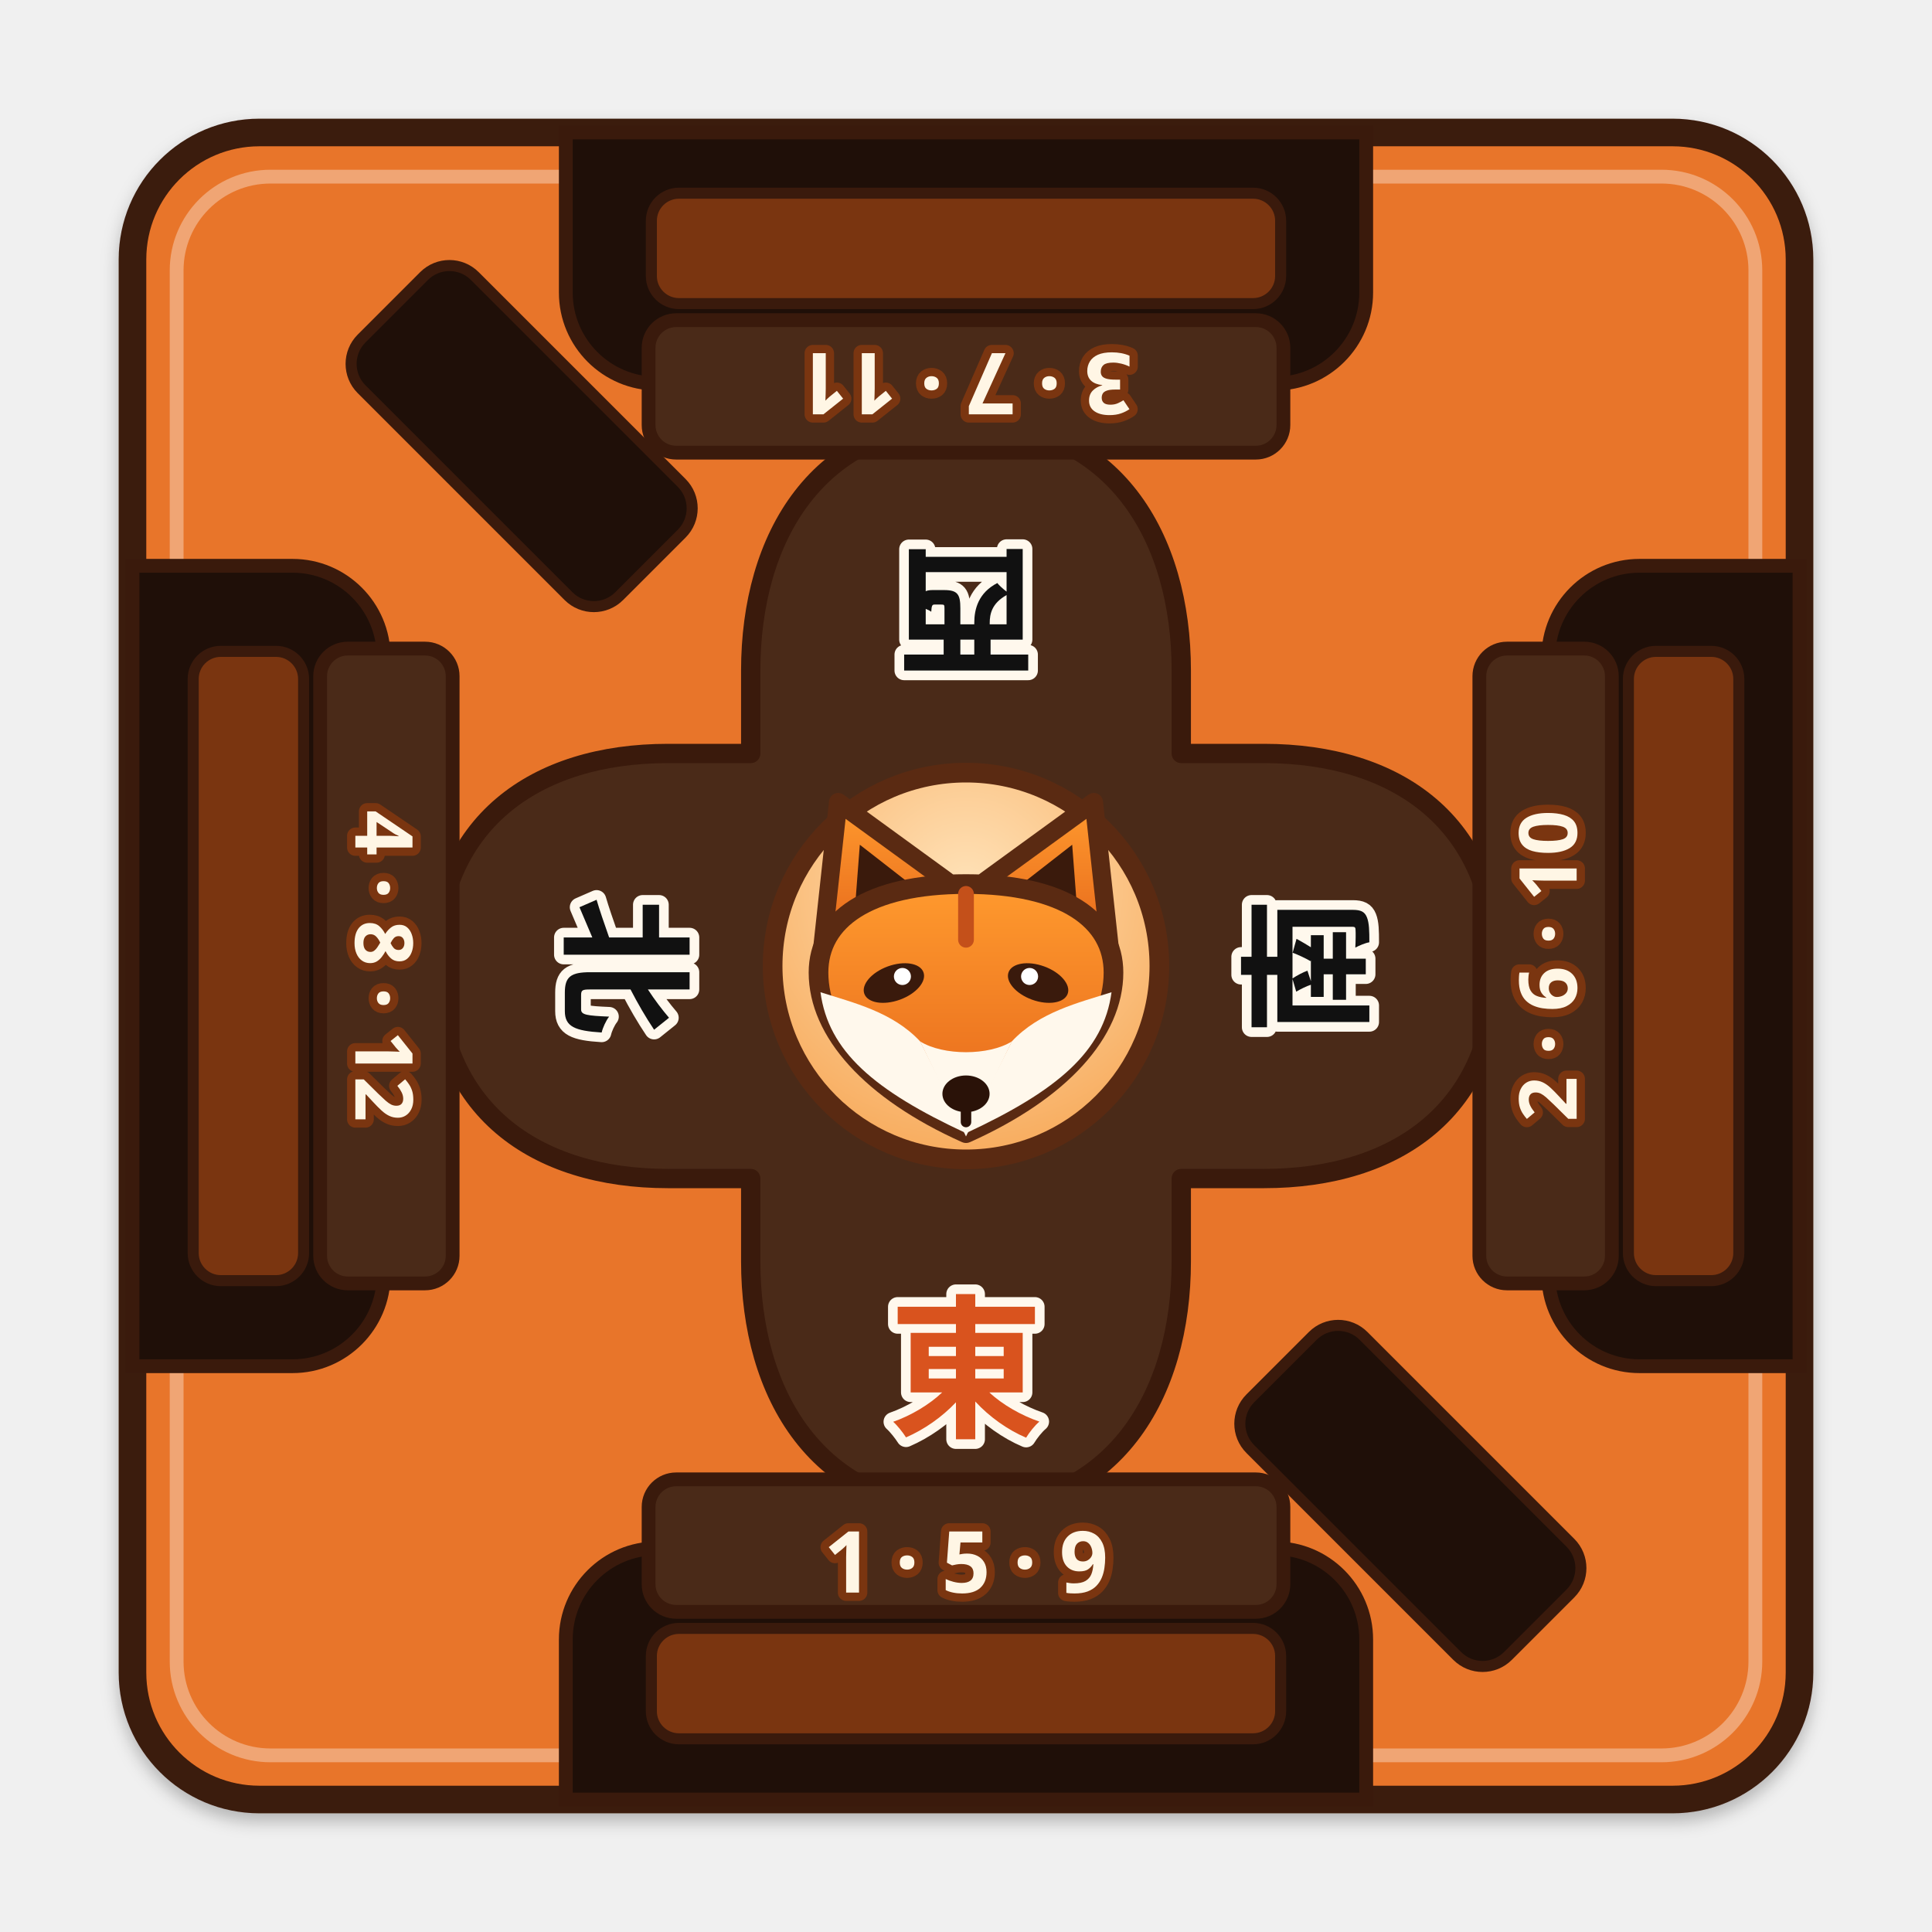
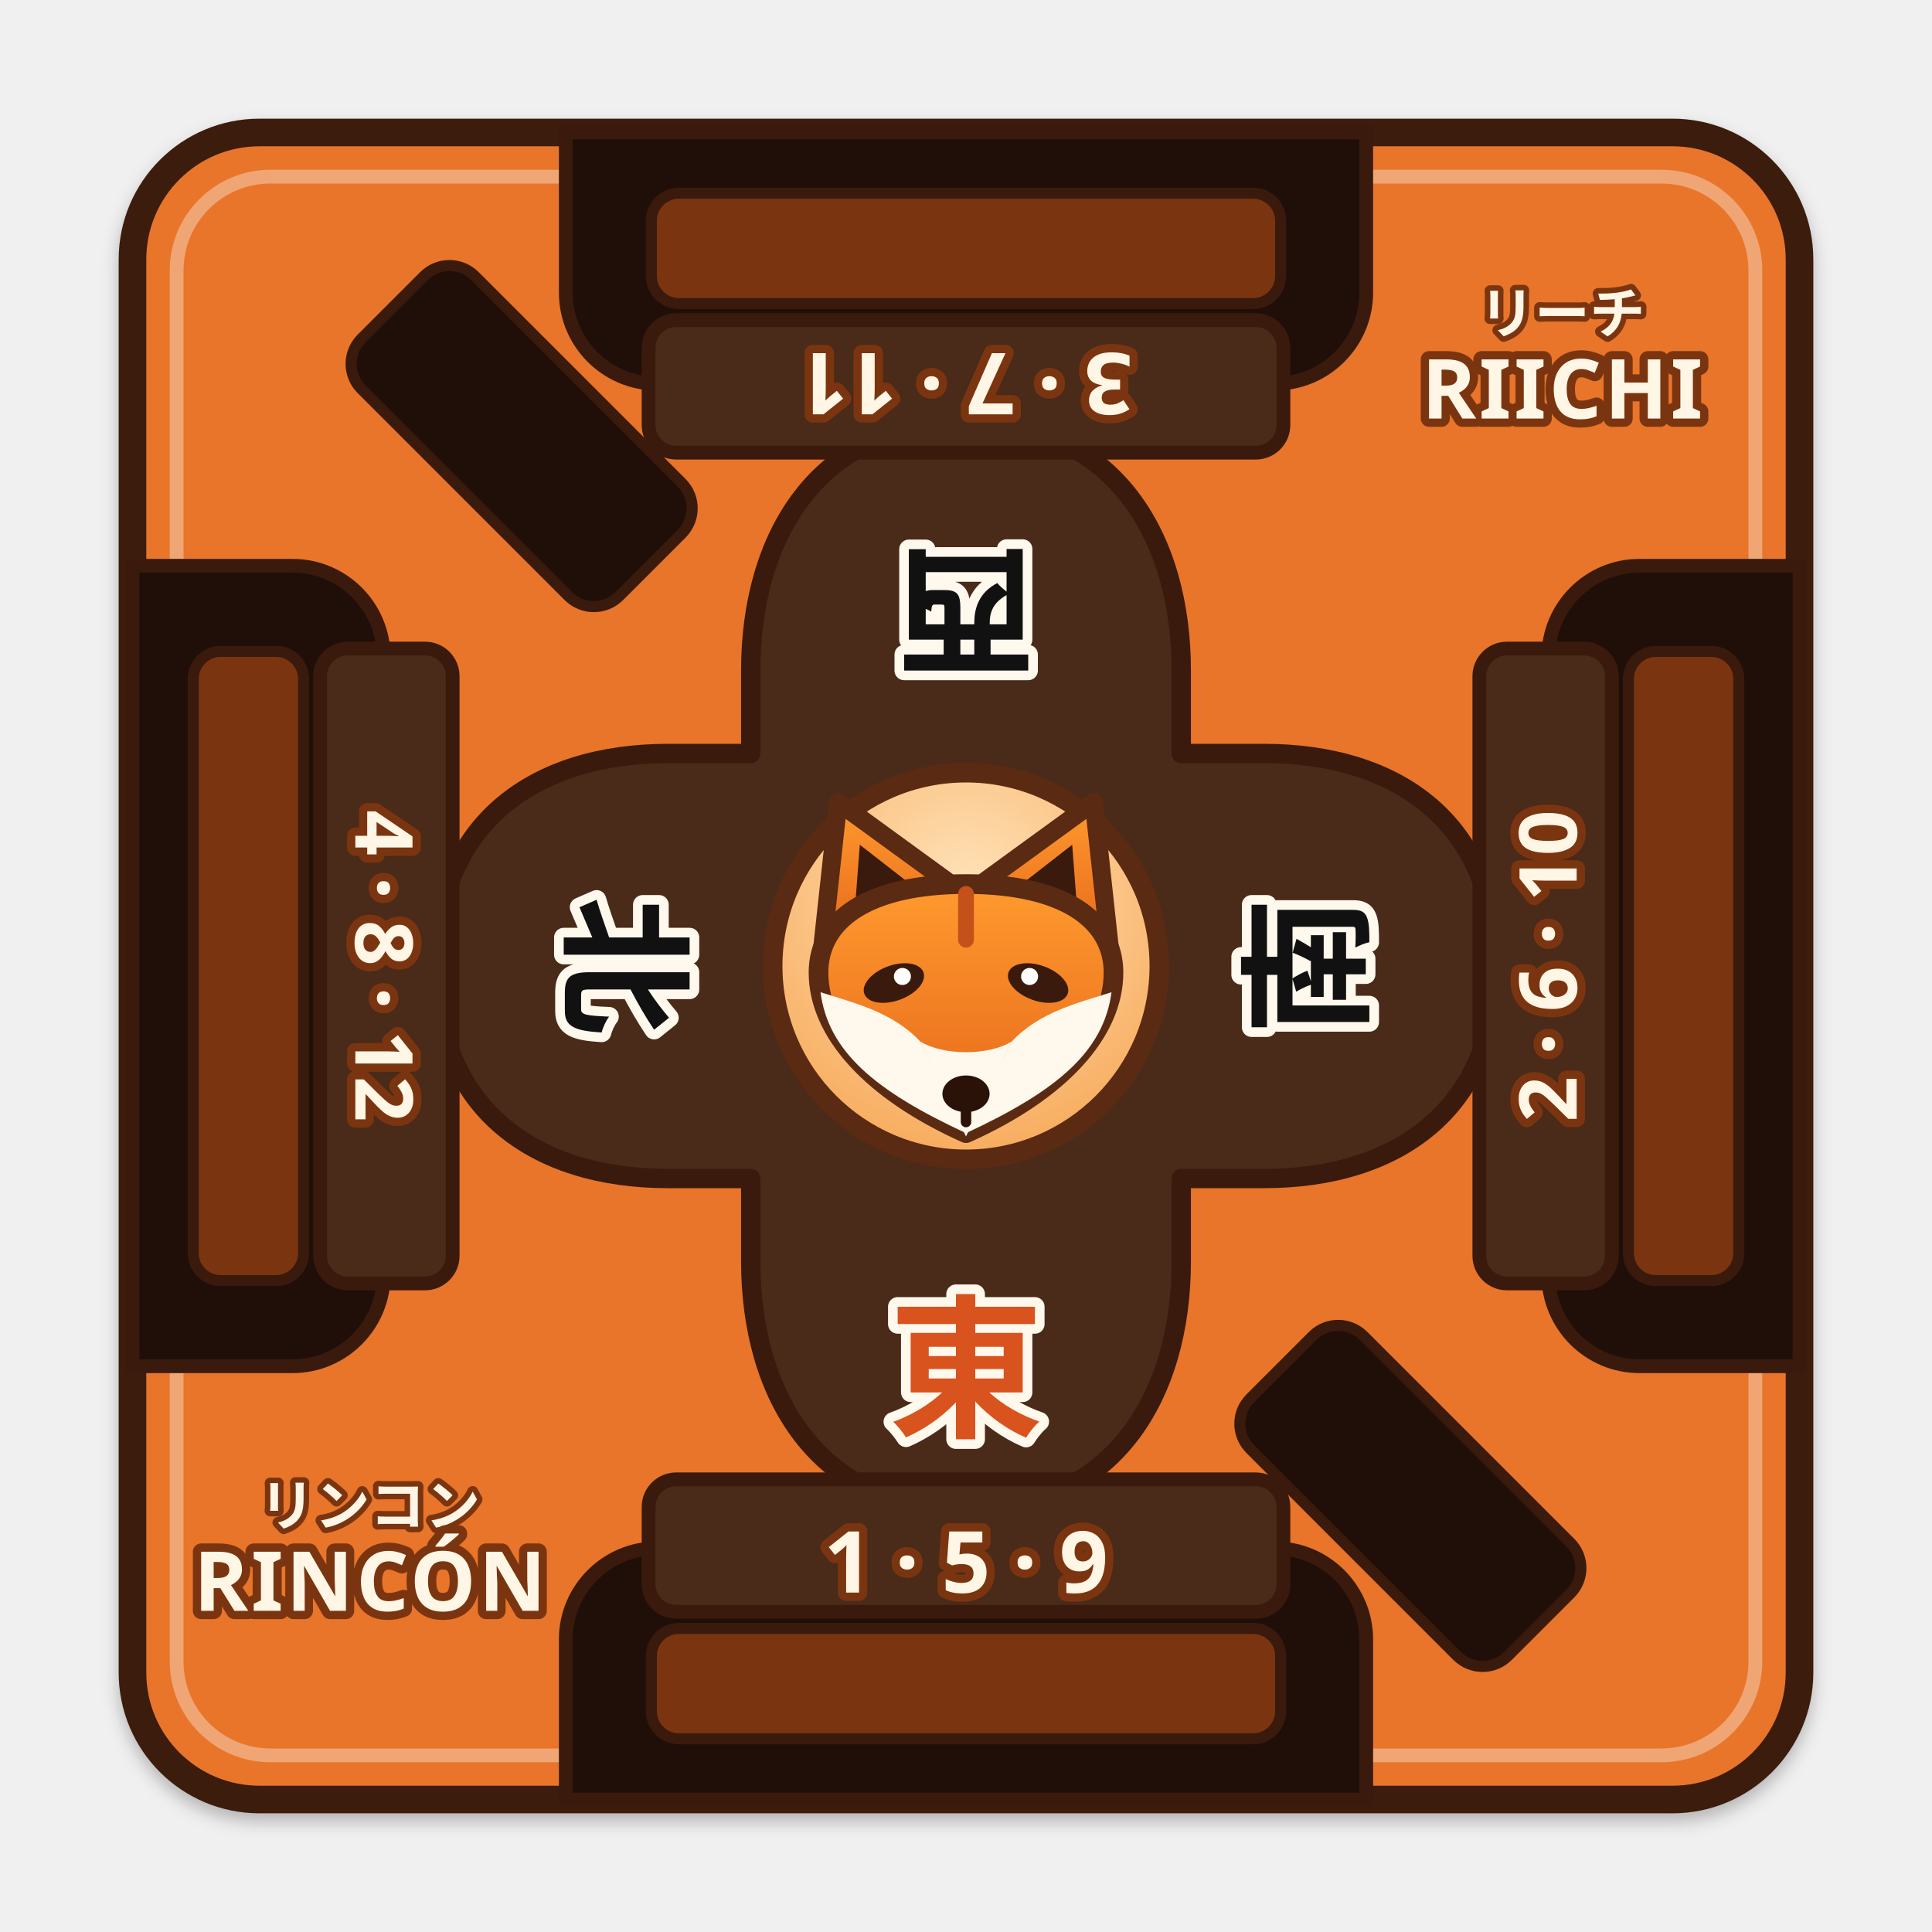
<svg xmlns="http://www.w3.org/2000/svg" viewBox="0 0 700 700" role="img" aria-label="Compass">
  <defs>
    <filter id="soft" x="-5%" y="-5%" width="110%" height="110%">
      <feDropShadow dx="0" dy="3" stdDeviation="3" flood-opacity=".25" />
    </filter>
  </defs>
  <rect x="48" y="48" width="604" height="604" rx="46" fill="#e8742a" stroke="#3a1a0c" stroke-width="10" filter="url(#soft)" />
  <rect x="64" y="64" width="572" height="572" rx="34" fill="none" stroke="#fff" stroke-opacity=".35" stroke-width="5" />
  <path d="M205 48H495V106C495 124.2 480.2 139 462 139H238C219.8 139 205 124.2 205 106V48Z" fill="#1f0f08" stroke="#3a1a0c" stroke-width="5" />
  <path d="M205 652H495V594C495 575.8 480.2 561 462 561H238C219.8 561 205 575.8 205 594V652Z" fill="#1f0f08" stroke="#3a1a0c" stroke-width="5" />
  <path d="M48 205H106C124.2 205 139 219.8 139 238V462C139 480.2 124.2 495 106 495H48V205Z" fill="#1f0f08" stroke="#3a1a0c" stroke-width="5" />
  <path d="M652 205H594C575.8 205 561 219.8 561 238V462C561 480.2 575.8 495 594 495H652V205Z" fill="#1f0f08" stroke="#3a1a0c" stroke-width="5" />
  <rect x="236" y="70" width="228" height="40" rx="10" fill="#7a3510" stroke="#3a1a0c" stroke-width="4" />
  <rect x="236" y="590" width="228" height="40" rx="10" fill="#7a3510" stroke="#3a1a0c" stroke-width="4" />
  <rect x="70" y="236" width="40" height="228" rx="10" fill="#7a3510" stroke="#3a1a0c" stroke-width="4" />
  <rect x="590" y="236" width="40" height="228" rx="10" fill="#7a3510" stroke="#3a1a0c" stroke-width="4" />
  <rect x="160" y="92" width="58" height="132" rx="13" fill="#1f0f08" stroke="#3a1a0c" stroke-width="4" transform="rotate(-45 189 158)" />
  <rect x="482" y="476" width="58" height="132" rx="13" fill="#1f0f08" stroke="#3a1a0c" stroke-width="4" transform="rotate(-45 511 542)" />
  <path d="M350 153C404 153 428 195 428 243V273H458C506 273 542 298 542 350C542 402 506 427 458 427H428V457C428 505 404 547 350 547C296 547 272 505 272 457V427H242C194 427 158 402 158 350C158 298 194 273 242 273H272V243C272 195 296 153 350 153Z" fill="#4a2a18" stroke="#3a1a0c" stroke-width="7" stroke-linejoin="round" />
  <rect x="235" y="116" width="230" height="48" rx="10" fill="#4a2a18" stroke="#3a1a0c" stroke-width="5" />
  <rect x="235" y="536" width="230" height="48" rx="10" fill="#4a2a18" stroke="#3a1a0c" stroke-width="5" />
  <rect x="116" y="235" width="48" height="230" rx="10" fill="#4a2a18" stroke="#3a1a0c" stroke-width="5" />
  <rect x="536" y="235" width="48" height="230" rx="10" fill="#4a2a18" stroke="#3a1a0c" stroke-width="5" />
  <g transform="translate(274 274) scale(2.375)">
    <defs>
      <radialGradient id="emb-bg" cx=".5" cy=".3" r=".85">
        <stop offset="0" stop-color="#ffe2b8" />
        <stop offset="1" stop-color="#f6a04a" />
      </radialGradient>
      <linearGradient id="emb-fur" x1="0" y1="0" x2="0" y2="1">
        <stop offset="0" stop-color="#ff9a2e" />
        <stop offset="1" stop-color="#e5651a" />
      </linearGradient>
    </defs>
    <circle cx="32" cy="32" r="29.5" fill="url(#emb-bg)" stroke="#5a2a12" stroke-width="3" />
    <path d="M10 30 12.500 7 29 19Z" fill="url(#emb-fur)" stroke="#5a2a12" stroke-width="2.800" stroke-linejoin="round" />
    <path d="M54 30 51.500 7 35 19Z" fill="url(#emb-fur)" stroke="#5a2a12" stroke-width="2.800" stroke-linejoin="round" />
    <path d="M15 24 15.800 13.500 23.500 19.500ZM49 24 48.200 13.500 40.500 19.500Z" fill="#3a1a0c" />
    <path d="M9.500 33C9.500 25 17 19.500 32 19.500S54.500 25 54.500 33c0 9-8 18-22.500 24.500C17.500 51 9.500 42 9.500 33Z" fill="url(#emb-fur)" stroke="#5a2a12" stroke-width="3" stroke-linejoin="round" />
    <path d="M9.800 36c5 1.600 11 3 15.200 7.500l7 14C18 51 11 45 9.800 36ZM54.200 36c-5 1.600-11 3-15.200 7.500l-7 14C46 51 53 45 54.200 36Z" fill="#fff8ec" />
    <path d="M25 43.500c3.500 2.200 10.500 2.200 14 0L32 58Z" fill="#fff8ec" />
    <ellipse cx="21" cy="34.600" rx="4.800" ry="2.700" fill="#3a1a0c" transform="rotate(-20 21 34.600)" />
    <ellipse cx="43" cy="34.600" rx="4.800" ry="2.700" fill="#3a1a0c" transform="rotate(20 43 34.600)" />
    <circle cx="22.300" cy="33.600" r="1.300" fill="#fff" />
    <circle cx="41.700" cy="33.600" r="1.300" fill="#fff" />
    <path d="M32 21v7" stroke="#c4501a" stroke-width="2.400" stroke-linecap="round" />
    <ellipse cx="32" cy="51.500" rx="3.600" ry="2.800" fill="#2a1208" />
    <path d="M32 54.300v1.500" stroke="#2a1208" stroke-width="1.600" stroke-linecap="round" />
  </g>
  <text transform="rotate(0 350 565)" x="350" y="565" font-family="'Barlow Semi Condensed','Barlow',system-ui,sans-serif" font-weight="800" font-size="31" fill="#fff6e5" stroke="#7a3510" stroke-width="6" paint-order="stroke" stroke-linejoin="round" text-anchor="middle" dominant-baseline="central">1 · 5 · 9</text>
  <text transform="rotate(0 350 492)" x="350" y="492" font-family="'Noto Serif JP','Hiragino Mincho ProN','Yu Mincho',serif" font-weight="800" font-size="56" fill="#d9531e" stroke="#fff8ed" stroke-width="7" paint-order="stroke" stroke-linejoin="round" text-anchor="middle" dominant-baseline="central">東</text>
  <text transform="rotate(180 350 140)" x="350" y="140" font-family="'Barlow Semi Condensed','Barlow',system-ui,sans-serif" font-weight="800" font-size="31" fill="#fff6e5" stroke="#7a3510" stroke-width="6" paint-order="stroke" stroke-linejoin="round" text-anchor="middle" dominant-baseline="central">3 · 7 · 11</text>
  <text transform="rotate(180 350 225)" x="350" y="225" font-family="'Noto Serif JP','Hiragino Mincho ProN','Yu Mincho',serif" font-weight="800" font-size="50" fill="#111111" stroke="#fff8ed" stroke-width="7" paint-order="stroke" stroke-linejoin="round" text-anchor="middle" dominant-baseline="central">西</text>
  <text transform="rotate(90 140 350)" x="140" y="350" font-family="'Barlow Semi Condensed','Barlow',system-ui,sans-serif" font-weight="800" font-size="29" fill="#fff6e5" stroke="#7a3510" stroke-width="6" paint-order="stroke" stroke-linejoin="round" text-anchor="middle" dominant-baseline="central">4 · 8 · 12</text>
  <text transform="rotate(90 230 350)" x="230" y="350" font-family="'Noto Serif JP','Hiragino Mincho ProN','Yu Mincho',serif" font-weight="800" font-size="50" fill="#111111" stroke="#fff8ed" stroke-width="7" paint-order="stroke" stroke-linejoin="round" text-anchor="middle" dominant-baseline="central">北</text>
  <text transform="rotate(-90 560 350)" x="560" y="350" font-family="'Barlow Semi Condensed','Barlow',system-ui,sans-serif" font-weight="800" font-size="29" fill="#fff6e5" stroke="#7a3510" stroke-width="6" paint-order="stroke" stroke-linejoin="round" text-anchor="middle" dominant-baseline="central">2 · 6 · 10</text>
  <text transform="rotate(-90 470 350)" x="470" y="350" font-family="'Noto Serif JP','Hiragino Mincho ProN','Yu Mincho',serif" font-weight="800" font-size="50" fill="#111111" stroke="#fff8ed" stroke-width="7" paint-order="stroke" stroke-linejoin="round" text-anchor="middle" dominant-baseline="central">南</text>
+   <text x="134" y="544" font-family="'Noto Serif JP','Hiragino Mincho ProN','Yu Mincho',serif" font-weight="800" font-size="20" fill="#fff6e5" stroke="#7a3510" stroke-width="4" paint-order="stroke" stroke-linejoin="round" text-anchor="middle" dominant-baseline="central">リンコン</text>
+   <text x="134" y="572" font-family="'Barlow Semi Condensed','Barlow',system-ui,sans-serif" font-weight="800" font-size="30" letter-spacing="1" fill="#fff6e5" stroke="#7a3510" stroke-width="6" paint-order="stroke" stroke-linejoin="round" text-anchor="middle" dominant-baseline="central">RINCÓN</text>
+   <text x="566" y="112" font-family="'Noto Serif JP','Hiragino Mincho ProN','Yu Mincho',serif" font-weight="800" font-size="20" fill="#fff6e5" stroke="#7a3510" stroke-width="4" paint-order="stroke" stroke-linejoin="round" text-anchor="middle" dominant-baseline="central">リーチ</text>
+   <text x="566" y="140" font-family="'Barlow Semi Condensed','Barlow',system-ui,sans-serif" font-weight="800" font-size="30" letter-spacing="1" fill="#fff6e5" stroke="#7a3510" stroke-width="6" paint-order="stroke" stroke-linejoin="round" text-anchor="middle" dominant-baseline="central">RIICHI</text>
</svg>
